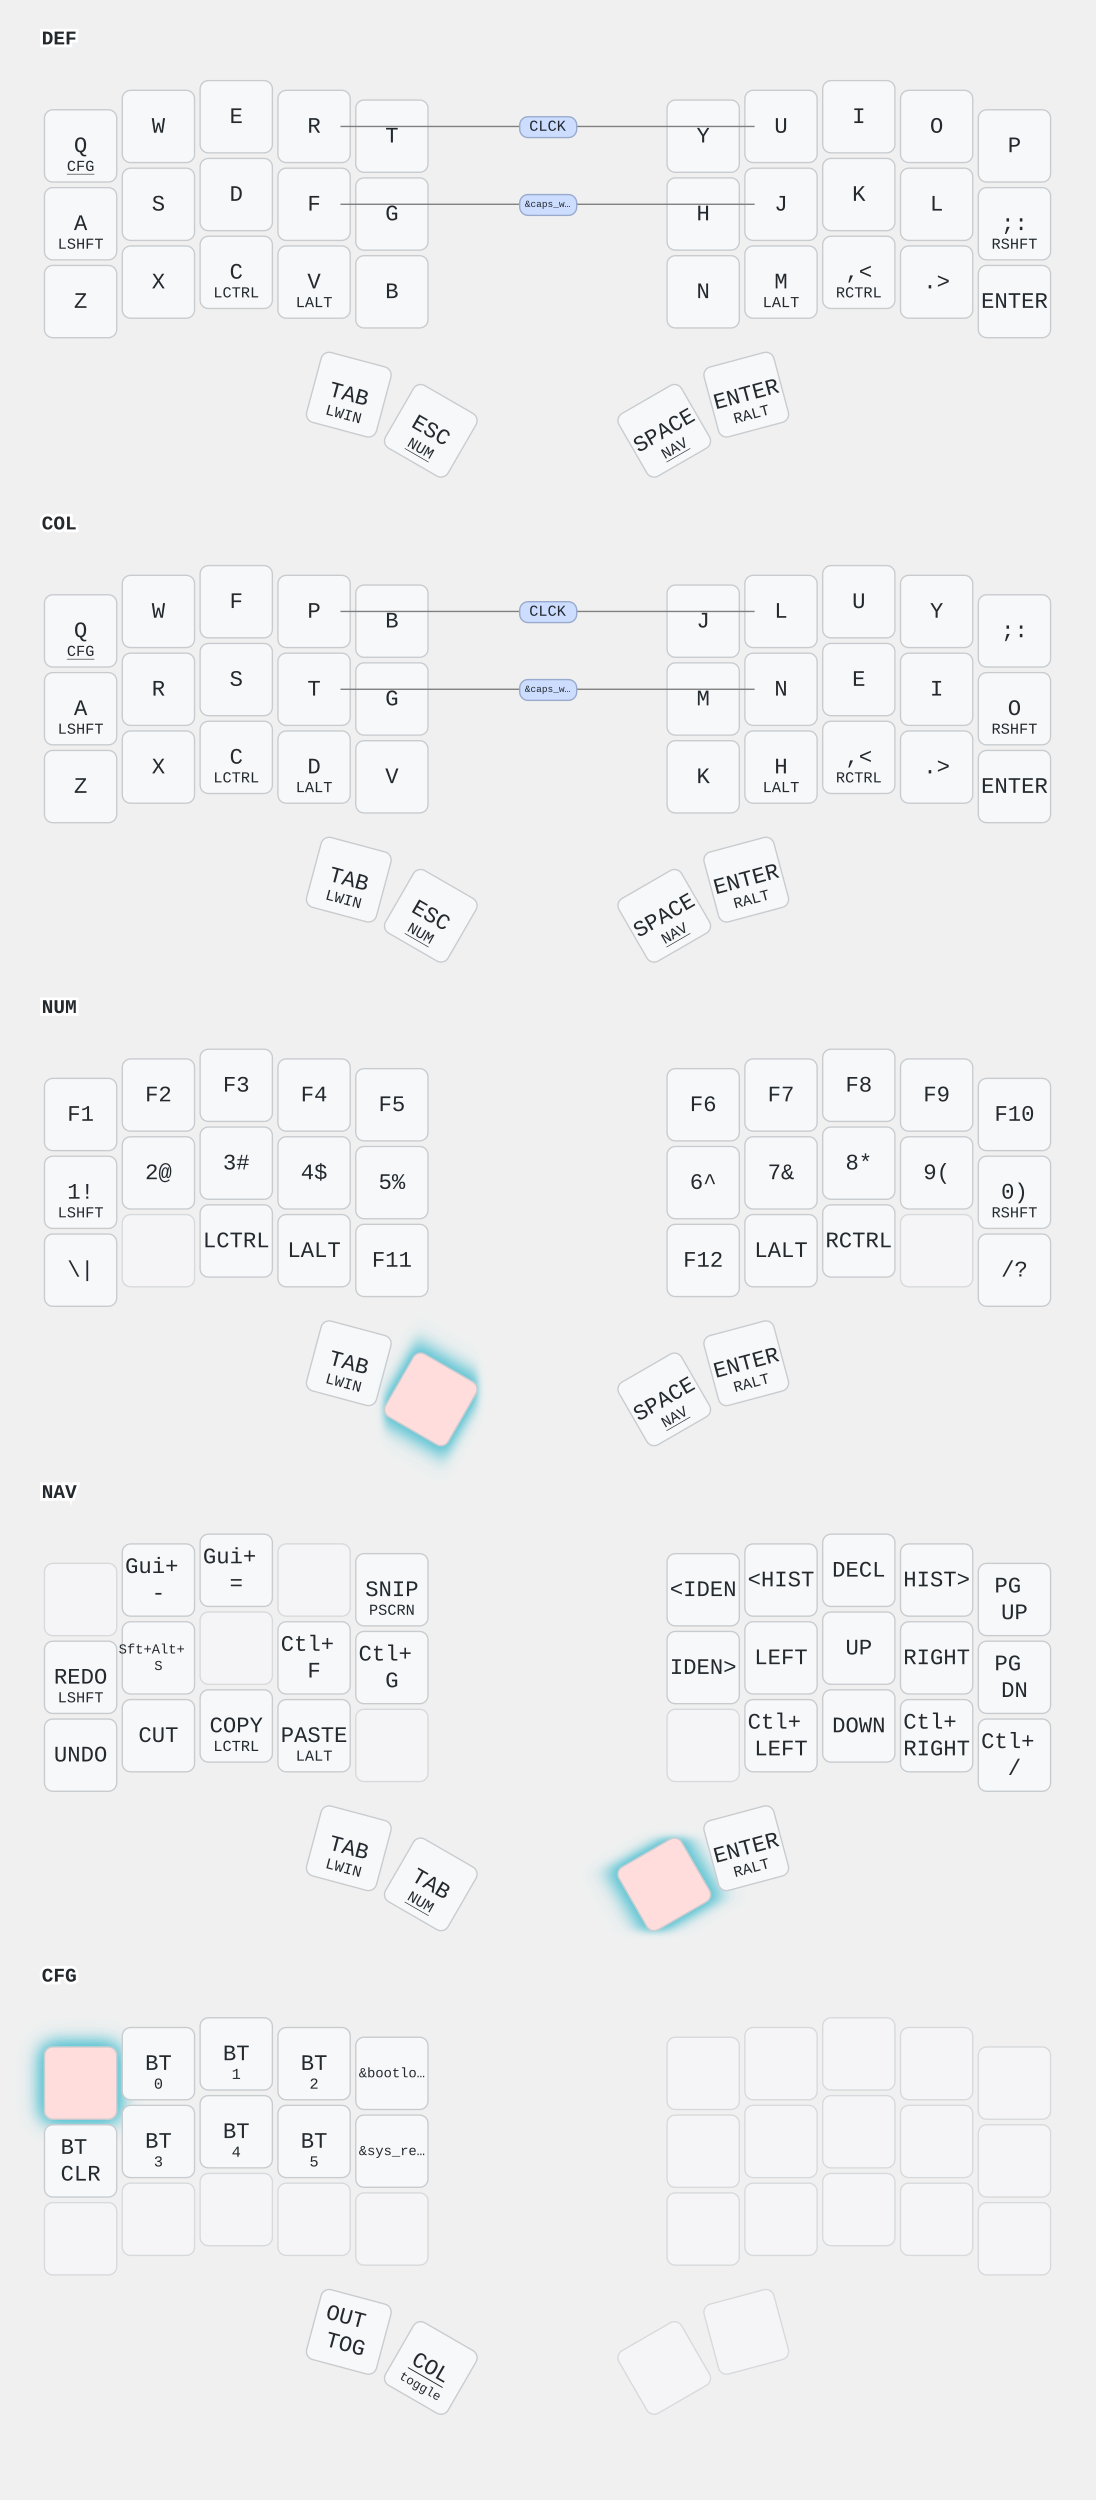
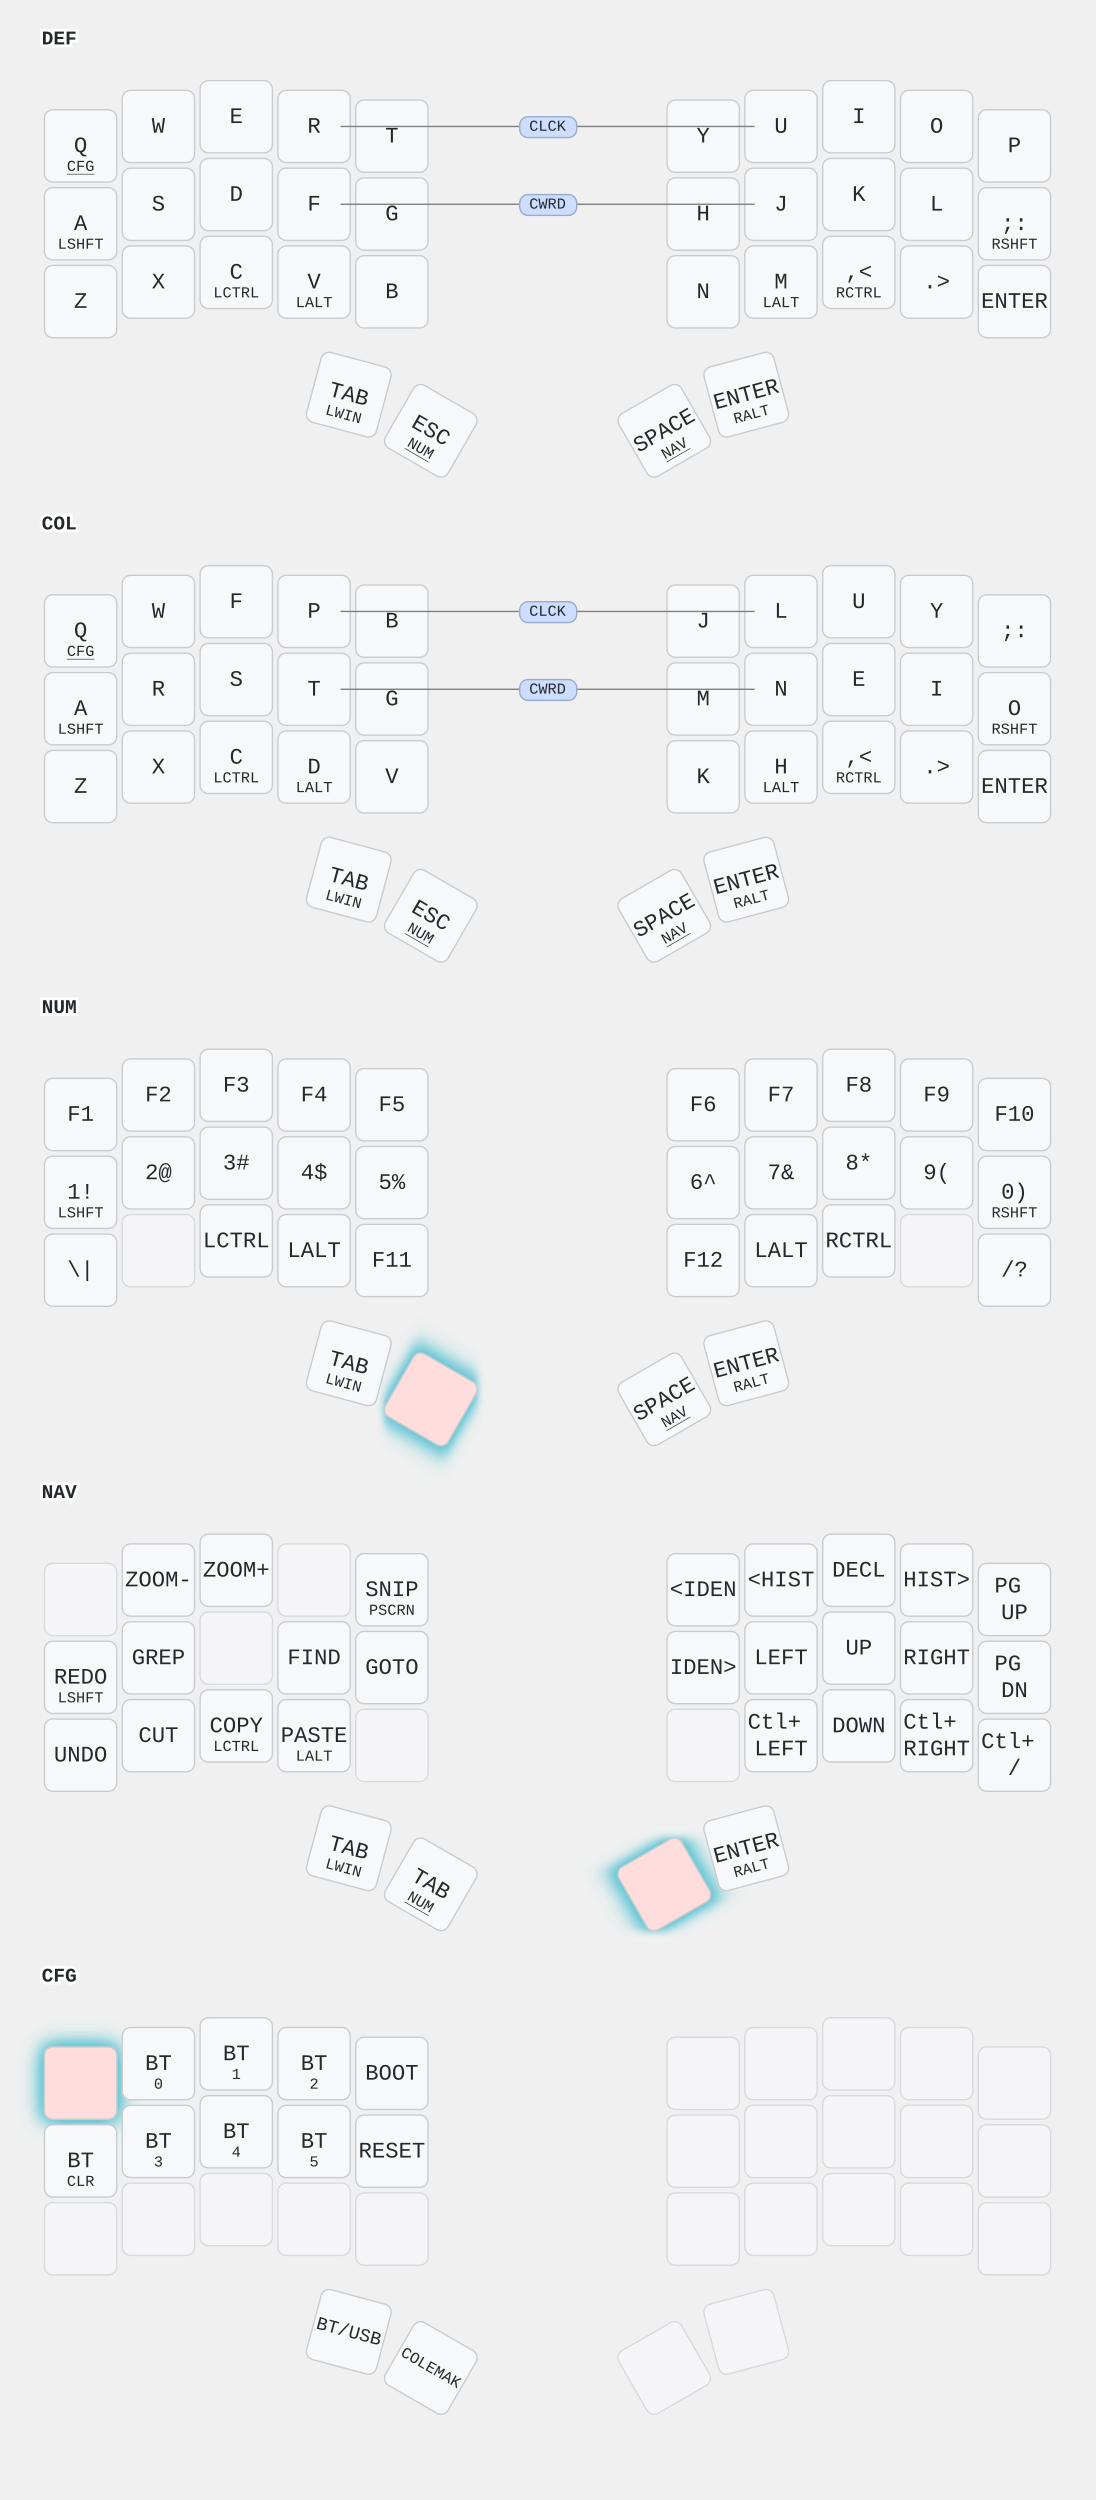
<svg xmlns="http://www.w3.org/2000/svg" xmlns:xlink="http://www.w3.org/1999/xlink" width="788" height="1799" viewBox="0 0 788 1799" class="keymap">
  <defs>/* start glyphs */
- <svg id="mdi:content-cut">
+ <svg id="mdi:cloud-download-outline">
+       <svg id="mdi-cloud-download-outline" viewBox="0 0 24 24">
+         <path d="M6.5 20Q4.22 20 2.61 18.43 1 16.85 1 14.58 1 12.63 2.17 11.1 3.35 9.57 5.25 9.15 5.68 7.35 7.38 5.73 9.07 4.1 11 4.1 11.83 4.1 12.41 4.69 13 5.28 13 6.1V12.15L14.6 10.6L16 12L12 16L8 12L9.4 10.6L11 12.15V6.1Q9.1 6.45 8.05 7.94 7 9.43 7 11H6.5Q5.05 11 4.03 12.03 3 13.05 3 14.5 3 15.95 4.03 17 5.05 18 6.5 18H18.5Q19.55 18 20.27 17.27 21 16.55 21 15.5 21 14.45 20.27 13.73 19.55 13 18.5 13H17V11Q17 9.8 16.45 8.76 15.9 7.73 15 7V4.68Q16.85 5.55 17.93 7.26 19 9 19 11 20.73 11.2 21.86 12.5 23 13.78 23 15.5 23 17.38 21.69 18.69 20.38 20 18.5 20M12 11.05Z" />
+       </svg>
+     </svg>
+     <svg id="mdi:content-cut">
      <svg id="mdi-content-cut" viewBox="0 0 24 24">
        <path d="M19,3L13,9L15,11L22,4V3M12,12.5A0.5,0.5 0 0,1 11.5,12A0.5,0.5 0 0,1 12,11.5A0.5,0.5 0 0,1 12.5,12A0.5,0.5 0 0,1 12,12.5M6,20A2,2 0 0,1 4,18C4,16.89 4.9,16 6,16A2,2 0 0,1 8,18C8,19.11 7.1,20 6,20M6,8A2,2 0 0,1 4,6C4,4.89 4.9,4 6,4A2,2 0 0,1 8,6C8,7.11 7.1,8 6,8M9.64,7.64C9.87,7.14 10,6.59 10,6A4,4 0 0,0 6,2A4,4 0 0,0 2,6A4,4 0 0,0 6,10C6.59,10 7.14,9.87 7.64,9.64L10,12L7.64,14.36C7.14,14.13 6.59,14 6,14A4,4 0 0,0 2,18A4,4 0 0,0 6,22A4,4 0 0,0 10,18C10,17.41 9.87,16.86 9.64,16.36L12,14L19,21H22V20L9.64,7.64Z" />
+       </svg>
+     </svg>
+     <svg id="mdi:magnify">
+       <svg id="mdi-magnify" viewBox="0 0 24 24">
+         <path d="M9.5,3A6.5,6.5 0 0,1 16,9.5C16,11.11 15.41,12.59 14.44,13.73L14.71,14H15.5L20.5,19L19,20.5L14,15.5V14.71L13.73,14.44C12.59,15.41 11.11,16 9.5,16A6.5,6.5 0 0,1 3,9.5A6.5,6.5 0 0,1 9.5,3M9.5,5C7,5 5,7 5,9.5C5,12 7,14 9.5,14C12,14 14,12 14,9.5C14,7 12,5 9.5,5Z" />
      </svg>
    </svg>
    <svg id="mdi:pencil">
      <svg id="mdi-pencil" viewBox="0 0 24 24">
        <path d="M20.71,7.04C21.1,6.65 21.1,6 20.71,5.63L18.37,3.29C18,2.9 17.35,2.9 16.96,3.29L15.12,5.12L18.87,8.87M3,17.25V21H6.75L17.81,9.93L14.06,6.18L3,17.25Z" />
+       </svg>
+     </svg>
+     <svg id="mdi:power">
+       <svg id="mdi-power" viewBox="0 0 24 24">
+         <path d="M16.56,5.44L15.11,6.89C16.84,7.94 18,9.83 18,12A6,6 0 0,1 12,18A6,6 0 0,1 6,12C6,9.83 7.16,7.94 8.88,6.88L7.44,5.44C5.36,6.88 4,9.28 4,12A8,8 0 0,0 12,20A8,8 0 0,0 20,12C20,9.28 18.64,6.88 16.56,5.44M13,3H11V13H13" />
      </svg>
    </svg>
    <svg id="mdi:step-backward-2">
      <svg id="mdi-step-backward-2" viewBox="0 0 24 24">
        <path d="M17,5H14V19H17V5M12,5L1,12L12,19V5M22,5H19V19H22V5Z" />
      </svg>
    </svg>
    <svg id="mdi:step-forward-2">
      <svg id="mdi-step-forward-2" viewBox="0 0 24 24">
        <path d="M7,5H10V19H7V5M12,5L23,12L12,19V5M2,5H5V19H2V5Z" />
      </svg>
    </svg>
    <svg id="mdi:tag-outline">
      <svg id="mdi-tag-outline" viewBox="0 0 24 24">
        <path d="M21.41 11.58L12.41 2.58A2 2 0 0 0 11 2H4A2 2 0 0 0 2 4V11A2 2 0 0 0 2.59 12.42L11.59 21.42A2 2 0 0 0 13 22A2 2 0 0 0 14.41 21.41L21.41 14.41A2 2 0 0 0 22 13A2 2 0 0 0 21.41 11.58M13 20L4 11V4H11L20 13M6.5 5A1.5 1.5 0 1 1 5 6.5A1.5 1.5 0 0 1 6.5 5Z" />
      </svg>
    </svg>
+     <svg id="mdi:toggle-switch-outline">
+       <svg id="mdi-toggle-switch-outline" viewBox="0 0 24 24">
+         <path d="M17 6H7C3.69 6 1 8.69 1 12S3.69 18 7 18H17C20.31 18 23 15.31 23 12S20.31 6 17 6M17 16H7C4.79 16 3 14.21 3 12S4.79 8 7 8H17C19.21 8 21 9.79 21 12S19.21 16 17 16M17 9C15.34 9 14 10.34 14 12S15.34 15 17 15 20 13.66 20 12 18.66 9 17 9Z" />
+       </svg>
+     </svg>
    <svg id="mdi:undo">
      <svg id="mdi-undo" viewBox="0 0 24 24">
        <path d="M12.5,8C9.85,8 7.45,9 5.6,10.6L2,7V16H11L7.38,12.38C8.77,11.22 10.54,10.5 12.5,10.5C16.04,10.5 19.05,12.81 20.1,16L22.47,15.22C21.08,11.03 17.15,8 12.5,8Z" />
      </svg>
    </svg>
  </defs>/* end glyphs */
<style>/* inherit to force styles through use tags */
svg path {
    fill: inherit;
}

/* font and background color specifications */
svg.keymap {
    font-family: SFMono-Regular,Consolas,Liberation Mono,Menlo,monospace;
    font-size: 14px;
    font-kerning: normal;
    text-rendering: optimizeLegibility;
    fill: #24292e;
}

/* default key styling */
rect.key {
    fill: #f6f8fa;
}

rect.key, rect.combo {
    stroke: #c9cccf;
    stroke-width: 1;
}

/* default key side styling, only used is draw_key_sides is set */
rect.side {
    filter: brightness(90%);
}

/* color accent for combo boxes */
rect.combo, rect.combo-separate {
    fill: #cdf;
}

/* color accent for held keys */
rect.held, rect.combo.held {
    fill: #fdd;
}

/* color accent for ghost (optional) keys */
rect.ghost, rect.combo.ghost {
    stroke-dasharray: 4, 4;
    stroke-width: 2;
}

text {
    text-anchor: middle;
    dominant-baseline: middle;
}

/* styling for layer labels */
text.label {
    font-weight: bold;
    text-anchor: start;
    stroke: white;
    stroke-width: 4;
    paint-order: stroke;
}

/* styling for optional footer */
text.footer {
    text-anchor: end;
    dominant-baseline: auto;
    stroke: white;
    stroke-width: 4;
    paint-order: stroke;
}

/* styling for combo tap, and key hold/shifted label text */
text.combo, text.hold, text.shifted {
    font-size: 11px;
}

text.hold {
    text-anchor: middle;
    dominant-baseline: auto;
}

text.shifted {
    text-anchor: middle;
    dominant-baseline: hanging;
}

text.layer-activator {
    text-decoration: underline;
}

/* styling for hold/shifted label text in combo box */
text.combo.hold, text.combo.shifted {
    font-size: 8px;
}

/* lighter symbol for transparent keys */
text.trans {
    fill: #7b7e81;
}

/* styling for combo dendrons */
path.combo {
    stroke-width: 1;
    stroke: gray;
    fill: none;
}

/* Start Tabler Icons Cleanup */
/* cannot use height/width with glyphs */
.icon-tabler &gt; path {
    fill: inherit;
    stroke: inherit;
    stroke-width: 2;
}
/* hide tabler's default box */
.icon-tabler &gt; path[stroke="none"][fill="none"] {
    visibility: hidden;
}
/* End Tabler Icons Cleanup */

.none, .trans, .ghost {
  opacity: 0.8;
}

/* color accent for combo boxes */
rect.combo, rect.combo-separate {
    fill: #CCDDFF;
    stroke: #99AACC;
}

/* rect.held, rect.combo.held { */
.held {
  opacity: 1.0;
  filter: drop-shadow(0px 0px 6px #4FC0D0);  /* #7979EC); */
}

text.key.tap {
  font-size: 16px;
  /* font-weight: 900; */
}

text.hold, text.shifted {
  /* font-size: 9px; */
  font-weight: normal;
}

text.combo {
  /* font-size: 11px; */
  /* font-weight: bold; */
}
</style>
  <g transform="translate(30, 0)" class="layer-DEF">
    <text x="0" y="28" class="label" id="DEF">DEF</text>
    <g transform="translate(0, 56)">
      <g transform="translate(28, 49)" class="key keypos-0">
        <rect rx="6" ry="6" x="-26" y="-26" width="52" height="52" class="key" />
        <text x="0" y="0" class="key tap">Q</text>
        <a href="#CFG">
          <text x="0" y="18" class="key hold layer-activator">CFG</text>
        </a>
      </g>
      <g transform="translate(84, 35)" class="key keypos-1">
        <rect rx="6" ry="6" x="-26" y="-26" width="52" height="52" class="key" />
        <text x="0" y="0" class="key tap">W</text>
      </g>
      <g transform="translate(140, 28)" class="key keypos-2">
        <rect rx="6" ry="6" x="-26" y="-26" width="52" height="52" class="key" />
        <text x="0" y="0" class="key tap">E</text>
      </g>
      <g transform="translate(196, 35)" class="key keypos-3">
        <rect rx="6" ry="6" x="-26" y="-26" width="52" height="52" class="key" />
        <text x="0" y="0" class="key tap">R</text>
      </g>
      <g transform="translate(252, 42)" class="key keypos-4">
        <rect rx="6" ry="6" x="-26" y="-26" width="52" height="52" class="key" />
        <text x="0" y="0" class="key tap">T</text>
      </g>
      <g transform="translate(476, 42)" class="key keypos-5">
        <rect rx="6" ry="6" x="-26" y="-26" width="52" height="52" class="key" />
        <text x="0" y="0" class="key tap">Y</text>
      </g>
      <g transform="translate(532, 35)" class="key keypos-6">
        <rect rx="6" ry="6" x="-26" y="-26" width="52" height="52" class="key" />
        <text x="0" y="0" class="key tap">U</text>
      </g>
      <g transform="translate(588, 28)" class="key keypos-7">
        <rect rx="6" ry="6" x="-26" y="-26" width="52" height="52" class="key" />
        <text x="0" y="0" class="key tap">I</text>
      </g>
      <g transform="translate(644, 35)" class="key keypos-8">
        <rect rx="6" ry="6" x="-26" y="-26" width="52" height="52" class="key" />
        <text x="0" y="0" class="key tap">O</text>
      </g>
      <g transform="translate(700, 49)" class="key keypos-9">
        <rect rx="6" ry="6" x="-26" y="-26" width="52" height="52" class="key" />
        <text x="0" y="0" class="key tap">P</text>
      </g>
      <g transform="translate(28, 105)" class="key keypos-10">
        <rect rx="6" ry="6" x="-26" y="-26" width="52" height="52" class="key" />
        <text x="0" y="0" class="key tap">A</text>
        <text x="0" y="18" class="key hold">LSHFT</text>
      </g>
      <g transform="translate(84, 91)" class="key keypos-11">
        <rect rx="6" ry="6" x="-26" y="-26" width="52" height="52" class="key" />
        <text x="0" y="0" class="key tap">S</text>
      </g>
      <g transform="translate(140, 84)" class="key keypos-12">
        <rect rx="6" ry="6" x="-26" y="-26" width="52" height="52" class="key" />
        <text x="0" y="0" class="key tap">D</text>
      </g>
      <g transform="translate(196, 91)" class="key keypos-13">
        <rect rx="6" ry="6" x="-26" y="-26" width="52" height="52" class="key" />
        <text x="0" y="0" class="key tap">F</text>
      </g>
      <g transform="translate(252, 98)" class="key keypos-14">
        <rect rx="6" ry="6" x="-26" y="-26" width="52" height="52" class="key" />
        <text x="0" y="0" class="key tap">G</text>
      </g>
      <g transform="translate(476, 98)" class="key keypos-15">
        <rect rx="6" ry="6" x="-26" y="-26" width="52" height="52" class="key" />
        <text x="0" y="0" class="key tap">H</text>
      </g>
      <g transform="translate(532, 91)" class="key keypos-16">
        <rect rx="6" ry="6" x="-26" y="-26" width="52" height="52" class="key" />
        <text x="0" y="0" class="key tap">J</text>
      </g>
      <g transform="translate(588, 84)" class="key keypos-17">
        <rect rx="6" ry="6" x="-26" y="-26" width="52" height="52" class="key" />
        <text x="0" y="0" class="key tap">K</text>
      </g>
      <g transform="translate(644, 91)" class="key keypos-18">
        <rect rx="6" ry="6" x="-26" y="-26" width="52" height="52" class="key" />
        <text x="0" y="0" class="key tap">L</text>
      </g>
      <g transform="translate(700, 105)" class="key keypos-19">
        <rect rx="6" ry="6" x="-26" y="-26" width="52" height="52" class="key" />
        <text x="0" y="0" class="key tap">;:</text>
        <text x="0" y="18" class="key hold">RSHFT</text>
      </g>
      <g transform="translate(28, 161)" class="key keypos-20">
        <rect rx="6" ry="6" x="-26" y="-26" width="52" height="52" class="key" />
        <text x="0" y="0" class="key tap">Z</text>
      </g>
      <g transform="translate(84, 147)" class="key keypos-21">
        <rect rx="6" ry="6" x="-26" y="-26" width="52" height="52" class="key" />
        <text x="0" y="0" class="key tap">X</text>
      </g>
      <g transform="translate(140, 140)" class="key keypos-22">
        <rect rx="6" ry="6" x="-26" y="-26" width="52" height="52" class="key" />
        <text x="0" y="0" class="key tap">C</text>
        <text x="0" y="18" class="key hold">LCTRL</text>
      </g>
      <g transform="translate(196, 147)" class="key keypos-23">
        <rect rx="6" ry="6" x="-26" y="-26" width="52" height="52" class="key" />
        <text x="0" y="0" class="key tap">V</text>
        <text x="0" y="18" class="key hold">LALT</text>
      </g>
      <g transform="translate(252, 154)" class="key keypos-24">
        <rect rx="6" ry="6" x="-26" y="-26" width="52" height="52" class="key" />
        <text x="0" y="0" class="key tap">B</text>
      </g>
      <g transform="translate(476, 154)" class="key keypos-25">
        <rect rx="6" ry="6" x="-26" y="-26" width="52" height="52" class="key" />
        <text x="0" y="0" class="key tap">N</text>
      </g>
      <g transform="translate(532, 147)" class="key keypos-26">
        <rect rx="6" ry="6" x="-26" y="-26" width="52" height="52" class="key" />
        <text x="0" y="0" class="key tap">M</text>
        <text x="0" y="18" class="key hold">LALT</text>
      </g>
      <g transform="translate(588, 140)" class="key keypos-27">
        <rect rx="6" ry="6" x="-26" y="-26" width="52" height="52" class="key" />
        <text x="0" y="0" class="key tap">,&lt;</text>
        <text x="0" y="18" class="key hold">RCTRL</text>
      </g>
      <g transform="translate(644, 147)" class="key keypos-28">
        <rect rx="6" ry="6" x="-26" y="-26" width="52" height="52" class="key" />
        <text x="0" y="0" class="key tap">.&gt;</text>
      </g>
      <g transform="translate(700, 161)" class="key keypos-29">
        <rect rx="6" ry="6" x="-26" y="-26" width="52" height="52" class="key" />
        <text x="0" y="0" class="key tap">ENTER</text>
      </g>
      <g transform="translate(221, 228) rotate(15.0)" class="key keypos-30">
        <rect rx="6" ry="6" x="-26" y="-26" width="52" height="52" class="key" />
        <text x="0" y="0" class="key tap">TAB</text>
        <text x="0" y="18" class="key hold">LWIN</text>
      </g>
      <g transform="translate(280, 254) rotate(30.0)" class="key keypos-31">
        <rect rx="6" ry="6" x="-26" y="-26" width="52" height="52" class="key" />
        <text x="0" y="0" class="key tap">ESC</text>
        <a href="#NUM">
          <text x="0" y="18" class="key hold layer-activator">NUM</text>
        </a>
      </g>
      <g transform="translate(448, 254) rotate(-30.0)" class="key keypos-32">
        <rect rx="6" ry="6" x="-26" y="-26" width="52" height="52" class="key" />
        <text x="0" y="0" class="key tap">SPACE</text>
        <a href="#NAV">
          <text x="0" y="18" class="key hold layer-activator">NAV</text>
        </a>
      </g>
      <g transform="translate(507, 228) rotate(-15.0)" class="key keypos-33">
        <rect rx="6" ry="6" x="-26" y="-26" width="52" height="52" class="key" />
        <text x="0" y="0" class="key tap">ENTER</text>
        <text x="0" y="18" class="key hold">RALT</text>
      </g>
      <g class="combo combopos-0">
        <path d="M364,35 l-149,0" class="combo" />
        <path d="M364,35 l149,0" class="combo" />
        <rect rx="6" ry="6" x="344" y="28" width="41" height="15" class="combo" />
        <text x="364" y="35" class="combo tap">CLCK</text>
      </g>
      <g class="combo combopos-1">
        <path d="M364,91 l-149,0" class="combo" />
        <path d="M364,91 l149,0" class="combo" />
        <rect rx="6" ry="6" x="344" y="84" width="41" height="15" class="combo" />
-         <text x="364" y="91" class="combo tap">
-           <tspan style="font-size: 62%">&amp;caps_w…</tspan>
-         </text>
+         <text x="364" y="91" class="combo tap">CWRD</text>
      </g>
    </g>
  </g>
  <g transform="translate(30, 349)" class="layer-COL">
    <text x="0" y="28" class="label" id="COL">COL</text>
    <g transform="translate(0, 56)">
      <g transform="translate(28, 49)" class="key keypos-0">
        <rect rx="6" ry="6" x="-26" y="-26" width="52" height="52" class="key" />
        <text x="0" y="0" class="key tap">Q</text>
        <a href="#CFG">
          <text x="0" y="18" class="key hold layer-activator">CFG</text>
        </a>
      </g>
      <g transform="translate(84, 35)" class="key keypos-1">
        <rect rx="6" ry="6" x="-26" y="-26" width="52" height="52" class="key" />
        <text x="0" y="0" class="key tap">W</text>
      </g>
      <g transform="translate(140, 28)" class="key keypos-2">
        <rect rx="6" ry="6" x="-26" y="-26" width="52" height="52" class="key" />
        <text x="0" y="0" class="key tap">F</text>
      </g>
      <g transform="translate(196, 35)" class="key keypos-3">
        <rect rx="6" ry="6" x="-26" y="-26" width="52" height="52" class="key" />
        <text x="0" y="0" class="key tap">P</text>
      </g>
      <g transform="translate(252, 42)" class="key keypos-4">
        <rect rx="6" ry="6" x="-26" y="-26" width="52" height="52" class="key" />
        <text x="0" y="0" class="key tap">B</text>
      </g>
      <g transform="translate(476, 42)" class="key keypos-5">
        <rect rx="6" ry="6" x="-26" y="-26" width="52" height="52" class="key" />
        <text x="0" y="0" class="key tap">J</text>
      </g>
      <g transform="translate(532, 35)" class="key keypos-6">
        <rect rx="6" ry="6" x="-26" y="-26" width="52" height="52" class="key" />
        <text x="0" y="0" class="key tap">L</text>
      </g>
      <g transform="translate(588, 28)" class="key keypos-7">
        <rect rx="6" ry="6" x="-26" y="-26" width="52" height="52" class="key" />
        <text x="0" y="0" class="key tap">U</text>
      </g>
      <g transform="translate(644, 35)" class="key keypos-8">
        <rect rx="6" ry="6" x="-26" y="-26" width="52" height="52" class="key" />
        <text x="0" y="0" class="key tap">Y</text>
      </g>
      <g transform="translate(700, 49)" class="key keypos-9">
        <rect rx="6" ry="6" x="-26" y="-26" width="52" height="52" class="key" />
        <text x="0" y="0" class="key tap">;:</text>
      </g>
      <g transform="translate(28, 105)" class="key keypos-10">
        <rect rx="6" ry="6" x="-26" y="-26" width="52" height="52" class="key" />
        <text x="0" y="0" class="key tap">A</text>
        <text x="0" y="18" class="key hold">LSHFT</text>
      </g>
      <g transform="translate(84, 91)" class="key keypos-11">
        <rect rx="6" ry="6" x="-26" y="-26" width="52" height="52" class="key" />
        <text x="0" y="0" class="key tap">R</text>
      </g>
      <g transform="translate(140, 84)" class="key keypos-12">
        <rect rx="6" ry="6" x="-26" y="-26" width="52" height="52" class="key" />
        <text x="0" y="0" class="key tap">S</text>
      </g>
      <g transform="translate(196, 91)" class="key keypos-13">
        <rect rx="6" ry="6" x="-26" y="-26" width="52" height="52" class="key" />
        <text x="0" y="0" class="key tap">T</text>
      </g>
      <g transform="translate(252, 98)" class="key keypos-14">
        <rect rx="6" ry="6" x="-26" y="-26" width="52" height="52" class="key" />
        <text x="0" y="0" class="key tap">G</text>
      </g>
      <g transform="translate(476, 98)" class="key keypos-15">
        <rect rx="6" ry="6" x="-26" y="-26" width="52" height="52" class="key" />
        <text x="0" y="0" class="key tap">M</text>
      </g>
      <g transform="translate(532, 91)" class="key keypos-16">
        <rect rx="6" ry="6" x="-26" y="-26" width="52" height="52" class="key" />
        <text x="0" y="0" class="key tap">N</text>
      </g>
      <g transform="translate(588, 84)" class="key keypos-17">
        <rect rx="6" ry="6" x="-26" y="-26" width="52" height="52" class="key" />
        <text x="0" y="0" class="key tap">E</text>
      </g>
      <g transform="translate(644, 91)" class="key keypos-18">
        <rect rx="6" ry="6" x="-26" y="-26" width="52" height="52" class="key" />
        <text x="0" y="0" class="key tap">I</text>
      </g>
      <g transform="translate(700, 105)" class="key keypos-19">
        <rect rx="6" ry="6" x="-26" y="-26" width="52" height="52" class="key" />
        <text x="0" y="0" class="key tap">O</text>
        <text x="0" y="18" class="key hold">RSHFT</text>
      </g>
      <g transform="translate(28, 161)" class="key keypos-20">
        <rect rx="6" ry="6" x="-26" y="-26" width="52" height="52" class="key" />
        <text x="0" y="0" class="key tap">Z</text>
      </g>
      <g transform="translate(84, 147)" class="key keypos-21">
        <rect rx="6" ry="6" x="-26" y="-26" width="52" height="52" class="key" />
        <text x="0" y="0" class="key tap">X</text>
      </g>
      <g transform="translate(140, 140)" class="key keypos-22">
        <rect rx="6" ry="6" x="-26" y="-26" width="52" height="52" class="key" />
        <text x="0" y="0" class="key tap">C</text>
        <text x="0" y="18" class="key hold">LCTRL</text>
      </g>
      <g transform="translate(196, 147)" class="key keypos-23">
        <rect rx="6" ry="6" x="-26" y="-26" width="52" height="52" class="key" />
        <text x="0" y="0" class="key tap">D</text>
        <text x="0" y="18" class="key hold">LALT</text>
      </g>
      <g transform="translate(252, 154)" class="key keypos-24">
        <rect rx="6" ry="6" x="-26" y="-26" width="52" height="52" class="key" />
        <text x="0" y="0" class="key tap">V</text>
      </g>
      <g transform="translate(476, 154)" class="key keypos-25">
        <rect rx="6" ry="6" x="-26" y="-26" width="52" height="52" class="key" />
        <text x="0" y="0" class="key tap">K</text>
      </g>
      <g transform="translate(532, 147)" class="key keypos-26">
        <rect rx="6" ry="6" x="-26" y="-26" width="52" height="52" class="key" />
        <text x="0" y="0" class="key tap">H</text>
        <text x="0" y="18" class="key hold">LALT</text>
      </g>
      <g transform="translate(588, 140)" class="key keypos-27">
        <rect rx="6" ry="6" x="-26" y="-26" width="52" height="52" class="key" />
        <text x="0" y="0" class="key tap">,&lt;</text>
        <text x="0" y="18" class="key hold">RCTRL</text>
      </g>
      <g transform="translate(644, 147)" class="key keypos-28">
        <rect rx="6" ry="6" x="-26" y="-26" width="52" height="52" class="key" />
        <text x="0" y="0" class="key tap">.&gt;</text>
      </g>
      <g transform="translate(700, 161)" class="key keypos-29">
        <rect rx="6" ry="6" x="-26" y="-26" width="52" height="52" class="key" />
        <text x="0" y="0" class="key tap">ENTER</text>
      </g>
      <g transform="translate(221, 228) rotate(15.0)" class="key keypos-30">
        <rect rx="6" ry="6" x="-26" y="-26" width="52" height="52" class="key" />
        <text x="0" y="0" class="key tap">TAB</text>
        <text x="0" y="18" class="key hold">LWIN</text>
      </g>
      <g transform="translate(280, 254) rotate(30.0)" class="key keypos-31">
        <rect rx="6" ry="6" x="-26" y="-26" width="52" height="52" class="key" />
        <text x="0" y="0" class="key tap">ESC</text>
        <a href="#NUM">
          <text x="0" y="18" class="key hold layer-activator">NUM</text>
        </a>
      </g>
      <g transform="translate(448, 254) rotate(-30.0)" class="key keypos-32">
        <rect rx="6" ry="6" x="-26" y="-26" width="52" height="52" class="key" />
        <text x="0" y="0" class="key tap">SPACE</text>
        <a href="#NAV">
          <text x="0" y="18" class="key hold layer-activator">NAV</text>
        </a>
      </g>
      <g transform="translate(507, 228) rotate(-15.0)" class="key keypos-33">
        <rect rx="6" ry="6" x="-26" y="-26" width="52" height="52" class="key" />
        <text x="0" y="0" class="key tap">ENTER</text>
        <text x="0" y="18" class="key hold">RALT</text>
      </g>
      <g class="combo combopos-0">
        <path d="M364,35 l-149,0" class="combo" />
        <path d="M364,35 l149,0" class="combo" />
        <rect rx="6" ry="6" x="344" y="28" width="41" height="15" class="combo" />
        <text x="364" y="35" class="combo tap">CLCK</text>
      </g>
      <g class="combo combopos-1">
        <path d="M364,91 l-149,0" class="combo" />
        <path d="M364,91 l149,0" class="combo" />
        <rect rx="6" ry="6" x="344" y="84" width="41" height="15" class="combo" />
-         <text x="364" y="91" class="combo tap">
-           <tspan style="font-size: 62%">&amp;caps_w…</tspan>
-         </text>
+         <text x="364" y="91" class="combo tap">CWRD</text>
      </g>
    </g>
  </g>
  <g transform="translate(30, 697)" class="layer-NUM">
    <text x="0" y="28" class="label" id="NUM">NUM</text>
    <g transform="translate(0, 56)">
      <g transform="translate(28, 49)" class="key keypos-0">
        <rect rx="6" ry="6" x="-26" y="-26" width="52" height="52" class="key" />
        <text x="0" y="0" class="key tap">F1</text>
      </g>
      <g transform="translate(84, 35)" class="key keypos-1">
        <rect rx="6" ry="6" x="-26" y="-26" width="52" height="52" class="key" />
        <text x="0" y="0" class="key tap">F2</text>
      </g>
      <g transform="translate(140, 28)" class="key keypos-2">
        <rect rx="6" ry="6" x="-26" y="-26" width="52" height="52" class="key" />
        <text x="0" y="0" class="key tap">F3</text>
      </g>
      <g transform="translate(196, 35)" class="key keypos-3">
        <rect rx="6" ry="6" x="-26" y="-26" width="52" height="52" class="key" />
        <text x="0" y="0" class="key tap">F4</text>
      </g>
      <g transform="translate(252, 42)" class="key keypos-4">
        <rect rx="6" ry="6" x="-26" y="-26" width="52" height="52" class="key" />
        <text x="0" y="0" class="key tap">F5</text>
      </g>
      <g transform="translate(476, 42)" class="key keypos-5">
        <rect rx="6" ry="6" x="-26" y="-26" width="52" height="52" class="key" />
        <text x="0" y="0" class="key tap">F6</text>
      </g>
      <g transform="translate(532, 35)" class="key keypos-6">
        <rect rx="6" ry="6" x="-26" y="-26" width="52" height="52" class="key" />
        <text x="0" y="0" class="key tap">F7</text>
      </g>
      <g transform="translate(588, 28)" class="key keypos-7">
        <rect rx="6" ry="6" x="-26" y="-26" width="52" height="52" class="key" />
        <text x="0" y="0" class="key tap">F8</text>
      </g>
      <g transform="translate(644, 35)" class="key keypos-8">
        <rect rx="6" ry="6" x="-26" y="-26" width="52" height="52" class="key" />
        <text x="0" y="0" class="key tap">F9</text>
      </g>
      <g transform="translate(700, 49)" class="key keypos-9">
        <rect rx="6" ry="6" x="-26" y="-26" width="52" height="52" class="key" />
        <text x="0" y="0" class="key tap">F10</text>
      </g>
      <g transform="translate(28, 105)" class="key keypos-10">
        <rect rx="6" ry="6" x="-26" y="-26" width="52" height="52" class="key" />
        <text x="0" y="0" class="key tap">1!</text>
        <text x="0" y="18" class="key hold">LSHFT</text>
      </g>
      <g transform="translate(84, 91)" class="key keypos-11">
        <rect rx="6" ry="6" x="-26" y="-26" width="52" height="52" class="key" />
        <text x="0" y="0" class="key tap">2@</text>
      </g>
      <g transform="translate(140, 84)" class="key keypos-12">
        <rect rx="6" ry="6" x="-26" y="-26" width="52" height="52" class="key" />
        <text x="0" y="0" class="key tap">3#</text>
      </g>
      <g transform="translate(196, 91)" class="key keypos-13">
        <rect rx="6" ry="6" x="-26" y="-26" width="52" height="52" class="key" />
        <text x="0" y="0" class="key tap">4$</text>
      </g>
      <g transform="translate(252, 98)" class="key keypos-14">
        <rect rx="6" ry="6" x="-26" y="-26" width="52" height="52" class="key" />
        <text x="0" y="0" class="key tap">5%</text>
      </g>
      <g transform="translate(476, 98)" class="key keypos-15">
        <rect rx="6" ry="6" x="-26" y="-26" width="52" height="52" class="key" />
        <text x="0" y="0" class="key tap">6^</text>
      </g>
      <g transform="translate(532, 91)" class="key keypos-16">
        <rect rx="6" ry="6" x="-26" y="-26" width="52" height="52" class="key" />
        <text x="0" y="0" class="key tap">7&amp;</text>
      </g>
      <g transform="translate(588, 84)" class="key keypos-17">
        <rect rx="6" ry="6" x="-26" y="-26" width="52" height="52" class="key" />
        <text x="0" y="0" class="key tap">8*</text>
      </g>
      <g transform="translate(644, 91)" class="key keypos-18">
        <rect rx="6" ry="6" x="-26" y="-26" width="52" height="52" class="key" />
        <text x="0" y="0" class="key tap">9(</text>
      </g>
      <g transform="translate(700, 105)" class="key keypos-19">
        <rect rx="6" ry="6" x="-26" y="-26" width="52" height="52" class="key" />
        <text x="0" y="0" class="key tap">0)</text>
        <text x="0" y="18" class="key hold">RSHFT</text>
      </g>
      <g transform="translate(28, 161)" class="key keypos-20">
        <rect rx="6" ry="6" x="-26" y="-26" width="52" height="52" class="key" />
        <text x="0" y="0" class="key tap">\|</text>
      </g>
      <g transform="translate(84, 147)" class="key none keypos-21">
        <rect rx="6" ry="6" x="-26" y="-26" width="52" height="52" class="key none" />
      </g>
      <g transform="translate(140, 140)" class="key keypos-22">
        <rect rx="6" ry="6" x="-26" y="-26" width="52" height="52" class="key" />
        <text x="0" y="0" class="key tap">LCTRL</text>
      </g>
      <g transform="translate(196, 147)" class="key keypos-23">
        <rect rx="6" ry="6" x="-26" y="-26" width="52" height="52" class="key" />
        <text x="0" y="0" class="key tap">LALT</text>
      </g>
      <g transform="translate(252, 154)" class="key keypos-24">
        <rect rx="6" ry="6" x="-26" y="-26" width="52" height="52" class="key" />
        <text x="0" y="0" class="key tap">F11</text>
      </g>
      <g transform="translate(476, 154)" class="key keypos-25">
        <rect rx="6" ry="6" x="-26" y="-26" width="52" height="52" class="key" />
        <text x="0" y="0" class="key tap">F12</text>
      </g>
      <g transform="translate(532, 147)" class="key keypos-26">
        <rect rx="6" ry="6" x="-26" y="-26" width="52" height="52" class="key" />
        <text x="0" y="0" class="key tap">LALT</text>
      </g>
      <g transform="translate(588, 140)" class="key keypos-27">
        <rect rx="6" ry="6" x="-26" y="-26" width="52" height="52" class="key" />
        <text x="0" y="0" class="key tap">RCTRL</text>
      </g>
      <g transform="translate(644, 147)" class="key none keypos-28">
        <rect rx="6" ry="6" x="-26" y="-26" width="52" height="52" class="key none" />
      </g>
      <g transform="translate(700, 161)" class="key keypos-29">
        <rect rx="6" ry="6" x="-26" y="-26" width="52" height="52" class="key" />
        <text x="0" y="0" class="key tap">/?</text>
      </g>
      <g transform="translate(221, 228) rotate(15.0)" class="key keypos-30">
        <rect rx="6" ry="6" x="-26" y="-26" width="52" height="52" class="key" />
        <text x="0" y="0" class="key tap">TAB</text>
        <text x="0" y="18" class="key hold">LWIN</text>
      </g>
      <g transform="translate(280, 254) rotate(30.0)" class="key held keypos-31">
        <rect rx="6" ry="6" x="-26" y="-26" width="52" height="52" class="key held" />
      </g>
      <g transform="translate(448, 254) rotate(-30.0)" class="key keypos-32">
        <rect rx="6" ry="6" x="-26" y="-26" width="52" height="52" class="key" />
        <text x="0" y="0" class="key tap">SPACE</text>
        <a href="#NAV">
          <text x="0" y="18" class="key hold layer-activator">NAV</text>
        </a>
      </g>
      <g transform="translate(507, 228) rotate(-15.0)" class="key keypos-33">
        <rect rx="6" ry="6" x="-26" y="-26" width="52" height="52" class="key" />
        <text x="0" y="0" class="key tap">ENTER</text>
        <text x="0" y="18" class="key hold">RALT</text>
      </g>
    </g>
  </g>
  <g transform="translate(30, 1046)" class="layer-NAV">
    <text x="0" y="28" class="label" id="NAV">NAV</text>
    <g transform="translate(0, 56)">
      <g transform="translate(28, 49)" class="key none keypos-0">
        <rect rx="6" ry="6" x="-26" y="-26" width="52" height="52" class="key none" />
      </g>
      <g transform="translate(84, 35)" class="key keypos-1">
        <rect rx="6" ry="6" x="-26" y="-26" width="52" height="52" class="key" />
-         <text x="0" y="0" class="key tap">
-           <tspan x="0" dy="-0.6em">Gui+</tspan>
-           <tspan x="0" dy="1.2em">-</tspan>
-         </text>
+         <text x="0" y="0" class="key tap">ZOOM-</text>
+         <use href="#mdi:magnify" xlink:href="#mdi:magnify" x="-6" y="6" height="12" width="12.0" class="key hold glyph mdi:magnify" />
      </g>
      <g transform="translate(140, 28)" class="key keypos-2">
        <rect rx="6" ry="6" x="-26" y="-26" width="52" height="52" class="key" />
-         <text x="0" y="0" class="key tap">
-           <tspan x="0" dy="-0.6em">Gui+</tspan>
-           <tspan x="0" dy="1.2em">=</tspan>
-         </text>
+         <text x="0" y="0" class="key tap">ZOOM+</text>
+         <use href="#mdi:magnify" xlink:href="#mdi:magnify" x="-6" y="6" height="12" width="12.0" class="key hold glyph mdi:magnify" />
      </g>
      <g transform="translate(196, 35)" class="key none keypos-3">
        <rect rx="6" ry="6" x="-26" y="-26" width="52" height="52" class="key none" />
      </g>
      <g transform="translate(252, 42)" class="key keypos-4">
        <rect rx="6" ry="6" x="-26" y="-26" width="52" height="52" class="key" />
        <text x="0" y="0" class="key tap">SNIP</text>
        <text x="0" y="18" class="key hold">PSCRN</text>
      </g>
      <g transform="translate(476, 42)" class="key keypos-5">
        <rect rx="6" ry="6" x="-26" y="-26" width="52" height="52" class="key" />
        <text x="0" y="0" class="key tap">&lt;IDEN</text>
        <use href="#mdi:tag-outline" xlink:href="#mdi:tag-outline" x="-6" y="6" height="12" width="12.0" class="key hold glyph mdi:tag-outline" />
      </g>
      <g transform="translate(532, 35)" class="key keypos-6">
        <rect rx="6" ry="6" x="-26" y="-26" width="52" height="52" class="key" />
        <text x="0" y="0" class="key tap">&lt;HIST</text>
        <use href="#mdi:step-backward-2" xlink:href="#mdi:step-backward-2" x="-6" y="6" height="12" width="12.0" class="key hold glyph mdi:step-backward-2" />
      </g>
      <g transform="translate(588, 28)" class="key keypos-7">
        <rect rx="6" ry="6" x="-26" y="-26" width="52" height="52" class="key" />
        <text x="0" y="0" class="key tap">DECL</text>
        <use href="#mdi:pencil" xlink:href="#mdi:pencil" x="-6" y="6" height="12" width="12.0" class="key hold glyph mdi:pencil" />
      </g>
      <g transform="translate(644, 35)" class="key keypos-8">
        <rect rx="6" ry="6" x="-26" y="-26" width="52" height="52" class="key" />
        <text x="0" y="0" class="key tap">HIST&gt;</text>
        <use href="#mdi:step-forward-2" xlink:href="#mdi:step-forward-2" x="-6" y="6" height="12" width="12.0" class="key hold glyph mdi:step-forward-2" />
      </g>
      <g transform="translate(700, 49)" class="key keypos-9">
        <rect rx="6" ry="6" x="-26" y="-26" width="52" height="52" class="key" />
        <text x="0" y="0" class="key tap">
          <tspan x="0" dy="-0.6em">PG</tspan>
          <tspan x="0" dy="1.2em">UP</tspan>
        </text>
      </g>
      <g transform="translate(28, 105)" class="key keypos-10">
        <rect rx="6" ry="6" x="-26" y="-26" width="52" height="52" class="key" />
        <text x="0" y="0" class="key tap">REDO</text>
        <text x="0" y="18" class="key hold">LSHFT</text>
      </g>
      <g transform="translate(84, 91)" class="key keypos-11">
        <rect rx="6" ry="6" x="-26" y="-26" width="52" height="52" class="key" />
-         <text x="0" y="0" class="key tap">
-           <tspan x="0" dy="-0.6em" style="font-size: 62%">Sft+Alt+</tspan>
-           <tspan x="0" dy="1.2em" style="font-size: 62%">S</tspan>
-         </text>
+         <text x="0" y="0" class="key tap">GREP</text>
      </g>
      <g transform="translate(140, 84)" class="key none keypos-12">
        <rect rx="6" ry="6" x="-26" y="-26" width="52" height="52" class="key none" />
      </g>
      <g transform="translate(196, 91)" class="key keypos-13">
        <rect rx="6" ry="6" x="-26" y="-26" width="52" height="52" class="key" />
-         <text x="0" y="0" class="key tap">
-           <tspan x="0" dy="-0.6em">Ctl+</tspan>
-           <tspan x="0" dy="1.2em">F</tspan>
-         </text>
+         <text x="0" y="0" class="key tap">FIND</text>
      </g>
      <g transform="translate(252, 98)" class="key keypos-14">
        <rect rx="6" ry="6" x="-26" y="-26" width="52" height="52" class="key" />
-         <text x="0" y="0" class="key tap">
-           <tspan x="0" dy="-0.6em">Ctl+</tspan>
-           <tspan x="0" dy="1.2em">G</tspan>
-         </text>
+         <text x="0" y="0" class="key tap">GOTO</text>
      </g>
      <g transform="translate(476, 98)" class="key keypos-15">
        <rect rx="6" ry="6" x="-26" y="-26" width="52" height="52" class="key" />
        <text x="0" y="0" class="key tap">IDEN&gt;</text>
        <use href="#mdi:tag-outline" xlink:href="#mdi:tag-outline" x="-6" y="6" height="12" width="12.0" class="key hold glyph mdi:tag-outline" />
      </g>
      <g transform="translate(532, 91)" class="key keypos-16">
        <rect rx="6" ry="6" x="-26" y="-26" width="52" height="52" class="key" />
        <text x="0" y="0" class="key tap">LEFT</text>
      </g>
      <g transform="translate(588, 84)" class="key keypos-17">
        <rect rx="6" ry="6" x="-26" y="-26" width="52" height="52" class="key" />
        <text x="0" y="0" class="key tap">UP</text>
      </g>
      <g transform="translate(644, 91)" class="key keypos-18">
        <rect rx="6" ry="6" x="-26" y="-26" width="52" height="52" class="key" />
        <text x="0" y="0" class="key tap">RIGHT</text>
      </g>
      <g transform="translate(700, 105)" class="key keypos-19">
        <rect rx="6" ry="6" x="-26" y="-26" width="52" height="52" class="key" />
        <text x="0" y="0" class="key tap">
          <tspan x="0" dy="-0.6em">PG</tspan>
          <tspan x="0" dy="1.2em">DN</tspan>
        </text>
      </g>
      <g transform="translate(28, 161)" class="key keypos-20">
        <rect rx="6" ry="6" x="-26" y="-26" width="52" height="52" class="key" />
        <text x="0" y="0" class="key tap">UNDO</text>
        <use href="#mdi:undo" xlink:href="#mdi:undo" x="-6" y="6" height="12" width="12.0" class="key hold glyph mdi:undo" />
      </g>
      <g transform="translate(84, 147)" class="key keypos-21">
        <rect rx="6" ry="6" x="-26" y="-26" width="52" height="52" class="key" />
        <text x="0" y="0" class="key tap">CUT</text>
        <use href="#mdi:content-cut" xlink:href="#mdi:content-cut" x="-6" y="6" height="12" width="12.0" class="key hold glyph mdi:content-cut" />
      </g>
      <g transform="translate(140, 140)" class="key keypos-22">
        <rect rx="6" ry="6" x="-26" y="-26" width="52" height="52" class="key" />
        <text x="0" y="0" class="key tap">COPY</text>
        <text x="0" y="18" class="key hold">LCTRL</text>
      </g>
      <g transform="translate(196, 147)" class="key keypos-23">
        <rect rx="6" ry="6" x="-26" y="-26" width="52" height="52" class="key" />
        <text x="0" y="0" class="key tap">PASTE</text>
        <text x="0" y="18" class="key hold">LALT</text>
      </g>
      <g transform="translate(252, 154)" class="key none keypos-24">
        <rect rx="6" ry="6" x="-26" y="-26" width="52" height="52" class="key none" />
      </g>
      <g transform="translate(476, 154)" class="key none keypos-25">
        <rect rx="6" ry="6" x="-26" y="-26" width="52" height="52" class="key none" />
      </g>
      <g transform="translate(532, 147)" class="key keypos-26">
        <rect rx="6" ry="6" x="-26" y="-26" width="52" height="52" class="key" />
        <text x="0" y="0" class="key tap">
          <tspan x="0" dy="-0.6em">Ctl+</tspan>
          <tspan x="0" dy="1.2em">LEFT</tspan>
        </text>
      </g>
      <g transform="translate(588, 140)" class="key keypos-27">
        <rect rx="6" ry="6" x="-26" y="-26" width="52" height="52" class="key" />
        <text x="0" y="0" class="key tap">DOWN</text>
      </g>
      <g transform="translate(644, 147)" class="key keypos-28">
        <rect rx="6" ry="6" x="-26" y="-26" width="52" height="52" class="key" />
        <text x="0" y="0" class="key tap">
          <tspan x="0" dy="-0.6em">Ctl+</tspan>
          <tspan x="0" dy="1.2em">RIGHT</tspan>
        </text>
      </g>
      <g transform="translate(700, 161)" class="key keypos-29">
        <rect rx="6" ry="6" x="-26" y="-26" width="52" height="52" class="key" />
        <text x="0" y="0" class="key tap">
          <tspan x="0" dy="-0.6em">Ctl+</tspan>
          <tspan x="0" dy="1.2em">/</tspan>
        </text>
      </g>
      <g transform="translate(221, 228) rotate(15.0)" class="key keypos-30">
        <rect rx="6" ry="6" x="-26" y="-26" width="52" height="52" class="key" />
        <text x="0" y="0" class="key tap">TAB</text>
        <text x="0" y="18" class="key hold">LWIN</text>
      </g>
      <g transform="translate(280, 254) rotate(30.0)" class="key keypos-31">
        <rect rx="6" ry="6" x="-26" y="-26" width="52" height="52" class="key" />
        <text x="0" y="0" class="key tap">TAB</text>
        <a href="#NUM">
          <text x="0" y="18" class="key hold layer-activator">NUM</text>
        </a>
      </g>
      <g transform="translate(448, 254) rotate(-30.0)" class="key held keypos-32">
        <rect rx="6" ry="6" x="-26" y="-26" width="52" height="52" class="key held" />
      </g>
      <g transform="translate(507, 228) rotate(-15.0)" class="key keypos-33">
        <rect rx="6" ry="6" x="-26" y="-26" width="52" height="52" class="key" />
        <text x="0" y="0" class="key tap">ENTER</text>
        <text x="0" y="18" class="key hold">RALT</text>
      </g>
    </g>
  </g>
  <g transform="translate(30, 1394)" class="layer-CFG">
    <text x="0" y="28" class="label" id="CFG">CFG</text>
    <g transform="translate(0, 56)">
      <g transform="translate(28, 49)" class="key held keypos-0">
        <rect rx="6" ry="6" x="-26" y="-26" width="52" height="52" class="key held" />
      </g>
      <g transform="translate(84, 35)" class="key keypos-1">
        <rect rx="6" ry="6" x="-26" y="-26" width="52" height="52" class="key" />
        <text x="0" y="0" class="key tap">BT</text>
        <text x="0" y="18" class="key hold">0</text>
      </g>
      <g transform="translate(140, 28)" class="key keypos-2">
        <rect rx="6" ry="6" x="-26" y="-26" width="52" height="52" class="key" />
        <text x="0" y="0" class="key tap">BT</text>
        <text x="0" y="18" class="key hold">1</text>
      </g>
      <g transform="translate(196, 35)" class="key keypos-3">
        <rect rx="6" ry="6" x="-26" y="-26" width="52" height="52" class="key" />
        <text x="0" y="0" class="key tap">BT</text>
        <text x="0" y="18" class="key hold">2</text>
      </g>
      <g transform="translate(252, 42)" class="key keypos-4">
        <rect rx="6" ry="6" x="-26" y="-26" width="52" height="52" class="key" />
-         <text x="0" y="0" class="key tap">
-           <tspan style="font-size: 62%">&amp;bootlo…</tspan>
-         </text>
+         <text x="0" y="0" class="key tap">BOOT</text>
+         <use href="#mdi:cloud-download-outline" xlink:href="#mdi:cloud-download-outline" x="-6" y="6" height="12" width="12.0" class="key hold glyph mdi:cloud-download-outline" />
      </g>
      <g transform="translate(476, 42)" class="key none keypos-5">
        <rect rx="6" ry="6" x="-26" y="-26" width="52" height="52" class="key none" />
      </g>
      <g transform="translate(532, 35)" class="key none keypos-6">
        <rect rx="6" ry="6" x="-26" y="-26" width="52" height="52" class="key none" />
      </g>
      <g transform="translate(588, 28)" class="key none keypos-7">
        <rect rx="6" ry="6" x="-26" y="-26" width="52" height="52" class="key none" />
      </g>
      <g transform="translate(644, 35)" class="key none keypos-8">
        <rect rx="6" ry="6" x="-26" y="-26" width="52" height="52" class="key none" />
      </g>
      <g transform="translate(700, 49)" class="key none keypos-9">
        <rect rx="6" ry="6" x="-26" y="-26" width="52" height="52" class="key none" />
      </g>
      <g transform="translate(28, 105)" class="key keypos-10">
        <rect rx="6" ry="6" x="-26" y="-26" width="52" height="52" class="key" />
-         <text x="0" y="0" class="key tap">
-           <tspan x="0" dy="-0.6em">BT</tspan>
-           <tspan x="0" dy="1.2em">CLR</tspan>
-         </text>
+         <text x="0" y="0" class="key tap">BT</text>
+         <text x="0" y="18" class="key hold">CLR</text>
      </g>
      <g transform="translate(84, 91)" class="key keypos-11">
        <rect rx="6" ry="6" x="-26" y="-26" width="52" height="52" class="key" />
        <text x="0" y="0" class="key tap">BT</text>
        <text x="0" y="18" class="key hold">3</text>
      </g>
      <g transform="translate(140, 84)" class="key keypos-12">
        <rect rx="6" ry="6" x="-26" y="-26" width="52" height="52" class="key" />
        <text x="0" y="0" class="key tap">BT</text>
        <text x="0" y="18" class="key hold">4</text>
      </g>
      <g transform="translate(196, 91)" class="key keypos-13">
        <rect rx="6" ry="6" x="-26" y="-26" width="52" height="52" class="key" />
        <text x="0" y="0" class="key tap">BT</text>
        <text x="0" y="18" class="key hold">5</text>
      </g>
      <g transform="translate(252, 98)" class="key keypos-14">
        <rect rx="6" ry="6" x="-26" y="-26" width="52" height="52" class="key" />
+         <text x="0" y="0" class="key tap">RESET</text>
+         <use href="#mdi:power" xlink:href="#mdi:power" x="-6" y="6" height="12" width="12.0" class="key hold glyph mdi:power" />
+       </g>
+       <g transform="translate(476, 98)" class="key none keypos-15">
+         <rect rx="6" ry="6" x="-26" y="-26" width="52" height="52" class="key none" />
+       </g>
+       <g transform="translate(532, 91)" class="key none keypos-16">
+         <rect rx="6" ry="6" x="-26" y="-26" width="52" height="52" class="key none" />
+       </g>
+       <g transform="translate(588, 84)" class="key none keypos-17">
+         <rect rx="6" ry="6" x="-26" y="-26" width="52" height="52" class="key none" />
+       </g>
+       <g transform="translate(644, 91)" class="key none keypos-18">
+         <rect rx="6" ry="6" x="-26" y="-26" width="52" height="52" class="key none" />
+       </g>
+       <g transform="translate(700, 105)" class="key none keypos-19">
+         <rect rx="6" ry="6" x="-26" y="-26" width="52" height="52" class="key none" />
+       </g>
+       <g transform="translate(28, 161)" class="key none keypos-20">
+         <rect rx="6" ry="6" x="-26" y="-26" width="52" height="52" class="key none" />
+       </g>
+       <g transform="translate(84, 147)" class="key none keypos-21">
+         <rect rx="6" ry="6" x="-26" y="-26" width="52" height="52" class="key none" />
+       </g>
+       <g transform="translate(140, 140)" class="key none keypos-22">
+         <rect rx="6" ry="6" x="-26" y="-26" width="52" height="52" class="key none" />
+       </g>
+       <g transform="translate(196, 147)" class="key none keypos-23">
+         <rect rx="6" ry="6" x="-26" y="-26" width="52" height="52" class="key none" />
+       </g>
+       <g transform="translate(252, 154)" class="key none keypos-24">
+         <rect rx="6" ry="6" x="-26" y="-26" width="52" height="52" class="key none" />
+       </g>
+       <g transform="translate(476, 154)" class="key none keypos-25">
+         <rect rx="6" ry="6" x="-26" y="-26" width="52" height="52" class="key none" />
+       </g>
+       <g transform="translate(532, 147)" class="key none keypos-26">
+         <rect rx="6" ry="6" x="-26" y="-26" width="52" height="52" class="key none" />
+       </g>
+       <g transform="translate(588, 140)" class="key none keypos-27">
+         <rect rx="6" ry="6" x="-26" y="-26" width="52" height="52" class="key none" />
+       </g>
+       <g transform="translate(644, 147)" class="key none keypos-28">
+         <rect rx="6" ry="6" x="-26" y="-26" width="52" height="52" class="key none" />
+       </g>
+       <g transform="translate(700, 161)" class="key none keypos-29">
+         <rect rx="6" ry="6" x="-26" y="-26" width="52" height="52" class="key none" />
+       </g>
+       <g transform="translate(221, 228) rotate(15.0)" class="key keypos-30">
+         <rect rx="6" ry="6" x="-26" y="-26" width="52" height="52" class="key" />
        <text x="0" y="0" class="key tap">
-           <tspan style="font-size: 62%">&amp;sys_re…</tspan>
+           <tspan style="font-size: 83%">BT/USB</tspan>
        </text>
-       </g>
-       <g transform="translate(476, 98)" class="key none keypos-15">
-         <rect rx="6" ry="6" x="-26" y="-26" width="52" height="52" class="key none" />
-       </g>
-       <g transform="translate(532, 91)" class="key none keypos-16">
-         <rect rx="6" ry="6" x="-26" y="-26" width="52" height="52" class="key none" />
-       </g>
-       <g transform="translate(588, 84)" class="key none keypos-17">
-         <rect rx="6" ry="6" x="-26" y="-26" width="52" height="52" class="key none" />
-       </g>
-       <g transform="translate(644, 91)" class="key none keypos-18">
-         <rect rx="6" ry="6" x="-26" y="-26" width="52" height="52" class="key none" />
-       </g>
-       <g transform="translate(700, 105)" class="key none keypos-19">
-         <rect rx="6" ry="6" x="-26" y="-26" width="52" height="52" class="key none" />
-       </g>
-       <g transform="translate(28, 161)" class="key none keypos-20">
-         <rect rx="6" ry="6" x="-26" y="-26" width="52" height="52" class="key none" />
-       </g>
-       <g transform="translate(84, 147)" class="key none keypos-21">
-         <rect rx="6" ry="6" x="-26" y="-26" width="52" height="52" class="key none" />
-       </g>
-       <g transform="translate(140, 140)" class="key none keypos-22">
-         <rect rx="6" ry="6" x="-26" y="-26" width="52" height="52" class="key none" />
-       </g>
-       <g transform="translate(196, 147)" class="key none keypos-23">
-         <rect rx="6" ry="6" x="-26" y="-26" width="52" height="52" class="key none" />
-       </g>
-       <g transform="translate(252, 154)" class="key none keypos-24">
-         <rect rx="6" ry="6" x="-26" y="-26" width="52" height="52" class="key none" />
-       </g>
-       <g transform="translate(476, 154)" class="key none keypos-25">
-         <rect rx="6" ry="6" x="-26" y="-26" width="52" height="52" class="key none" />
-       </g>
-       <g transform="translate(532, 147)" class="key none keypos-26">
-         <rect rx="6" ry="6" x="-26" y="-26" width="52" height="52" class="key none" />
-       </g>
-       <g transform="translate(588, 140)" class="key none keypos-27">
-         <rect rx="6" ry="6" x="-26" y="-26" width="52" height="52" class="key none" />
-       </g>
-       <g transform="translate(644, 147)" class="key none keypos-28">
-         <rect rx="6" ry="6" x="-26" y="-26" width="52" height="52" class="key none" />
-       </g>
-       <g transform="translate(700, 161)" class="key none keypos-29">
-         <rect rx="6" ry="6" x="-26" y="-26" width="52" height="52" class="key none" />
-       </g>
-       <g transform="translate(221, 228) rotate(15.0)" class="key keypos-30">
+         <use href="#mdi:toggle-switch-outline" xlink:href="#mdi:toggle-switch-outline" x="-6" y="6" height="12" width="12.0" class="key hold glyph mdi:toggle-switch-outline" />
+       </g>
+       <g transform="translate(280, 254) rotate(30.0)" class="key keypos-31">
        <rect rx="6" ry="6" x="-26" y="-26" width="52" height="52" class="key" />
        <text x="0" y="0" class="key tap">
-           <tspan x="0" dy="-0.6em">OUT</tspan>
-           <tspan x="0" dy="1.2em">TOG</tspan>
+           <tspan style="font-size: 71%">COLEMAK</tspan>
        </text>
-       </g>
-       <g transform="translate(280, 254) rotate(30.0)" class="key keypos-31">
-         <rect rx="6" ry="6" x="-26" y="-26" width="52" height="52" class="key" />
-         <a href="#COL">
-           <text x="0" y="0" class="key tap layer-activator">COL</text>
-         </a>
-         <text x="0" y="18" class="key hold">
-           <tspan style="font-size: 83%">toggle</tspan>
-         </text>
+         <use href="#mdi:toggle-switch-outline" xlink:href="#mdi:toggle-switch-outline" x="-6" y="6" height="12" width="12.0" class="key hold glyph mdi:toggle-switch-outline" />
      </g>
      <g transform="translate(448, 254) rotate(-30.0)" class="key none keypos-32">
        <rect rx="6" ry="6" x="-26" y="-26" width="52" height="52" class="key none" />
      </g>
      <g transform="translate(507, 228) rotate(-15.0)" class="key none keypos-33">
        <rect rx="6" ry="6" x="-26" y="-26" width="52" height="52" class="key none" />
      </g>
    </g>
  </g>
</svg>
